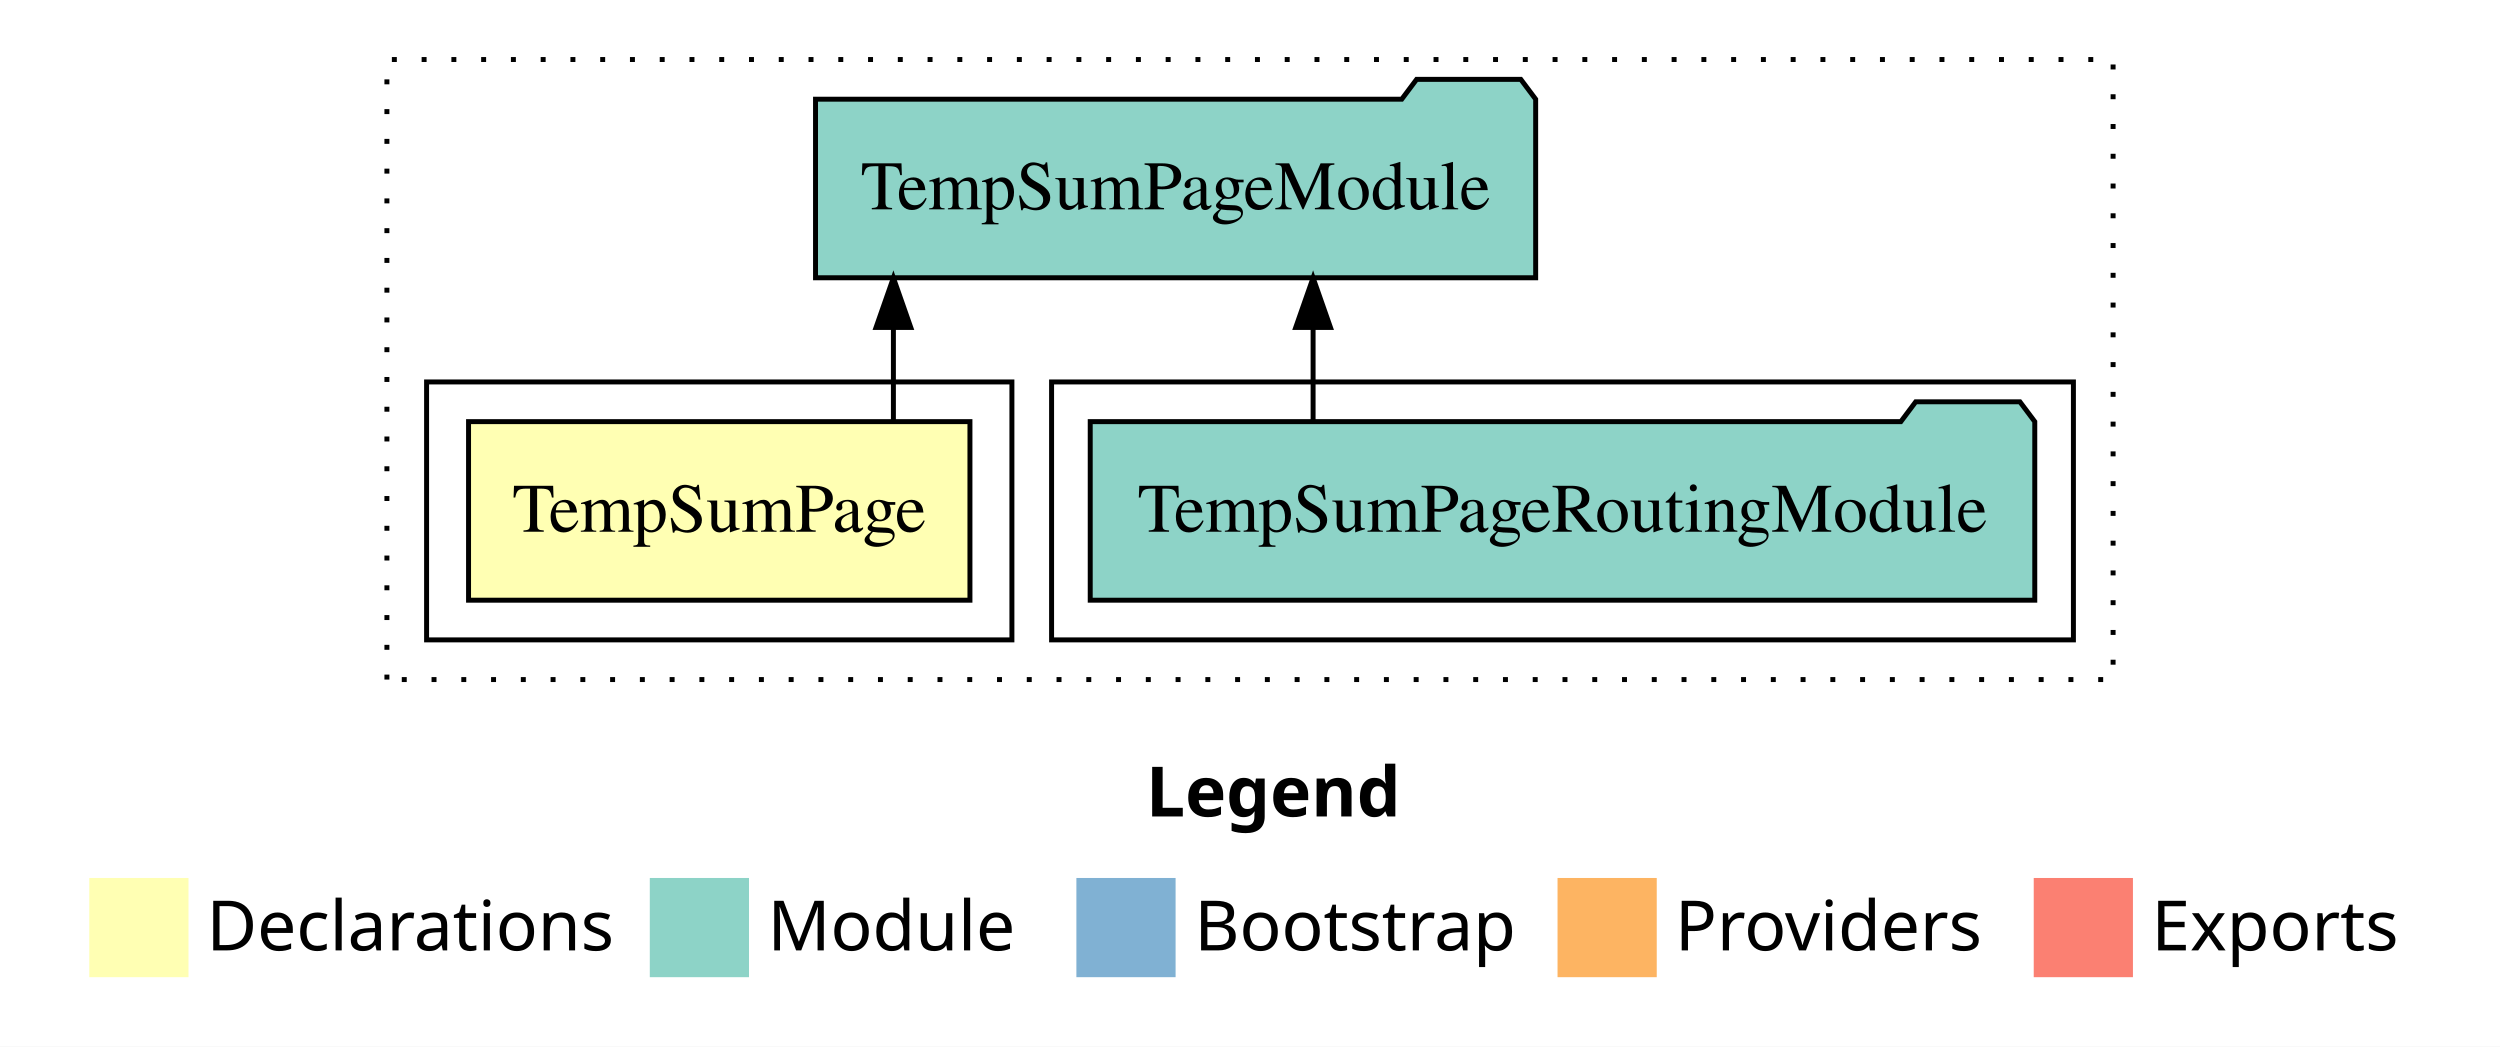
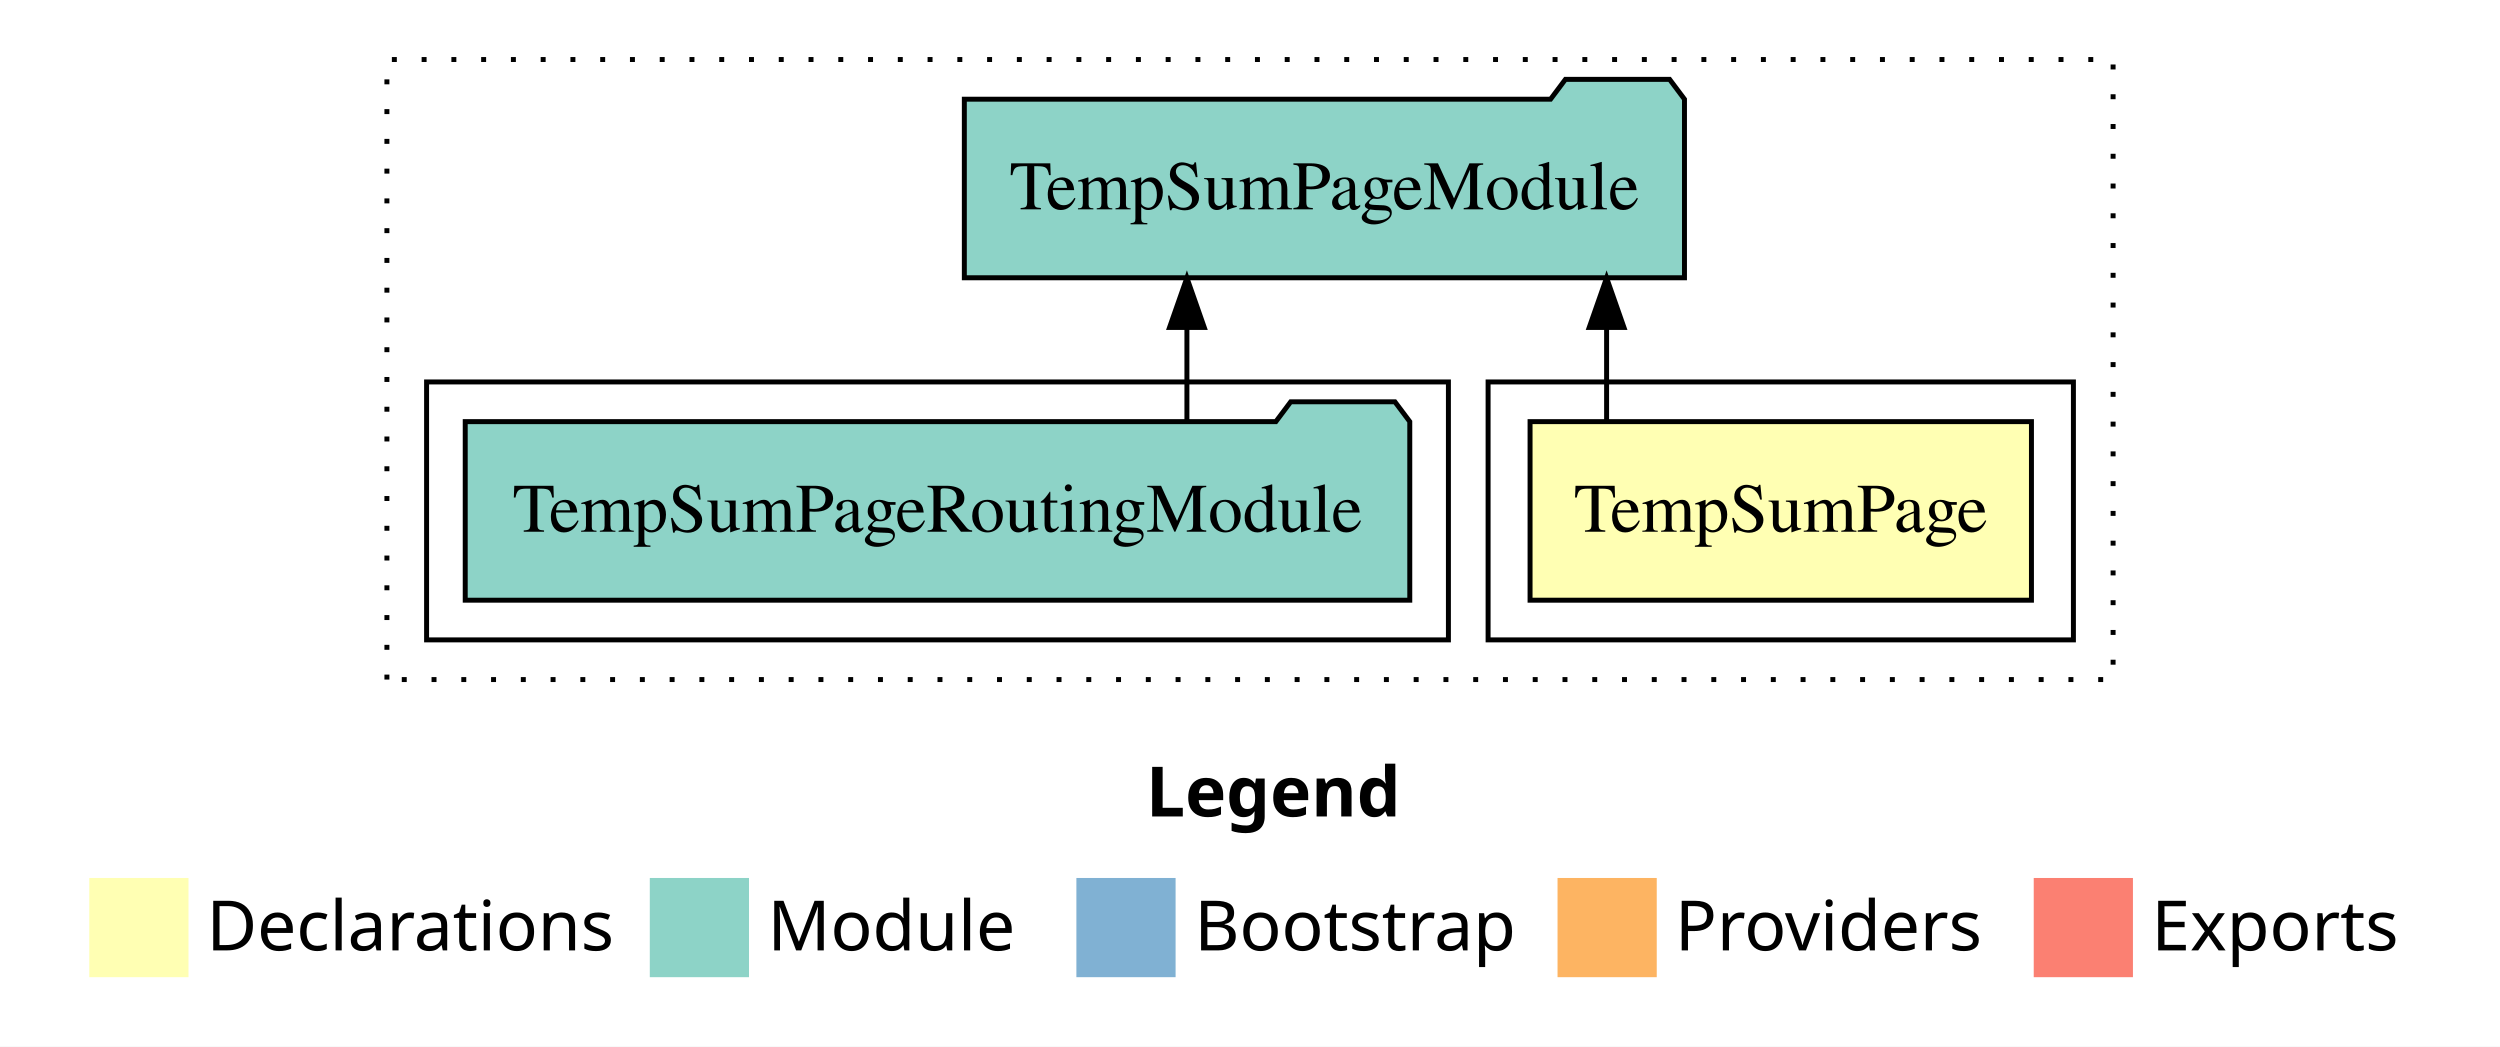
<svg xmlns="http://www.w3.org/2000/svg" width="504pt" height="211pt" viewBox="0.00 0.00 504.00 211.00">
  <g id="graph0" class="graph" transform="scale(1 1) rotate(0) translate(4 207)">
    <polygon fill="white" stroke="transparent" points="-4,4 -4,-207 500,-207 500,4 -4,4" />
    <text text-anchor="start" x="227.01" y="-42.4" font-family="sans-serif" font-weight="bold" font-size="14.00">Legend</text>
    <polygon fill="#ffffb3" stroke="transparent" points="14,-10 14,-30 34,-30 34,-10 14,-10" />
    <text text-anchor="start" x="37.63" y="-15.4" font-family="sans-serif" font-size="14.00">  Declarations</text>
    <polygon fill="#8dd3c7" stroke="transparent" points="127,-10 127,-30 147,-30 147,-10 127,-10" />
    <text text-anchor="start" x="150.73" y="-15.4" font-family="sans-serif" font-size="14.00">  Module</text>
    <polygon fill="#80b1d3" stroke="transparent" points="213,-10 213,-30 233,-30 233,-10 213,-10" />
    <text text-anchor="start" x="236.78" y="-15.4" font-family="sans-serif" font-size="14.00">  Bootstrap</text>
    <polygon fill="#fdb462" stroke="transparent" points="310,-10 310,-30 330,-30 330,-10 310,-10" />
    <text text-anchor="start" x="333.67" y="-15.4" font-family="sans-serif" font-size="14.00">  Providers</text>
    <polygon fill="#fb8072" stroke="transparent" points="406,-10 406,-30 426,-30 426,-10 406,-10" />
    <text text-anchor="start" x="429.73" y="-15.4" font-family="sans-serif" font-size="14.00">  Exports</text>
    <g id="clust1" class="cluster">
      <polygon fill="none" stroke="black" stroke-dasharray="1,5" points="74,-70 74,-195 422,-195 422,-70 74,-70" />
    </g>
+     <g id="clust2" class="cluster">
+       <polygon fill="none" stroke="black" points="296,-78 296,-130 414,-130 414,-78 296,-78" />
+     </g>
    <g id="clust4" class="cluster">
-       <polygon fill="none" stroke="black" points="208,-78 208,-130 414,-130 414,-78 208,-78" />
-     </g>
-     <g id="clust2" class="cluster">
-       <polygon fill="none" stroke="black" points="82,-78 82,-130 200,-130 200,-78 82,-78" />
+       <polygon fill="none" stroke="black" points="82,-78 82,-130 288,-130 288,-78 82,-78" />
    </g>
    <g id="node1" class="node">
-       <polygon fill="#ffffb3" stroke="black" points="191.54,-122 90.46,-122 90.46,-86 191.54,-86 191.54,-122" />
-       <text text-anchor="middle" x="141" y="-99.8" font-family="Times,serif" font-size="14.00">TempSumPage</text>
+       <polygon fill="#ffffb3" stroke="black" points="405.54,-122 304.46,-122 304.46,-86 405.54,-86 405.54,-122" />
+       <text text-anchor="middle" x="355" y="-99.8" font-family="Times,serif" font-size="14.00">TempSumPage</text>
    </g>
    <g id="node2" class="node">
-       <polygon fill="#8dd3c7" stroke="black" points="305.59,-187 302.59,-191 281.59,-191 278.59,-187 160.41,-187 160.41,-151 305.59,-151 305.59,-187" />
-       <text text-anchor="middle" x="233" y="-164.8" font-family="Times,serif" font-size="14.00">TempSumPageModule</text>
+       <polygon fill="#8dd3c7" stroke="black" points="335.59,-187 332.59,-191 311.59,-191 308.59,-187 190.41,-187 190.41,-151 335.59,-151 335.59,-187" />
+       <text text-anchor="middle" x="263" y="-164.8" font-family="Times,serif" font-size="14.00">TempSumPageModule</text>
    </g>
    <g id="edge1" class="edge">
-       <path fill="none" stroke="black" d="M176.11,-122.11C176.11,-122.11 176.11,-140.99 176.11,-140.99" />
-       <polygon fill="black" stroke="black" points="172.61,-140.99 176.11,-150.99 179.61,-140.99 172.61,-140.99" />
+       <path fill="none" stroke="black" d="M319.89,-122.11C319.89,-122.11 319.89,-140.99 319.89,-140.99" />
+       <polygon fill="black" stroke="black" points="316.39,-140.99 319.89,-150.99 323.39,-140.99 316.39,-140.99" />
    </g>
    <g id="node3" class="node">
-       <polygon fill="#8dd3c7" stroke="black" points="406.21,-122 403.21,-126 382.21,-126 379.21,-122 215.79,-122 215.79,-86 406.21,-86 406.21,-122" />
-       <text text-anchor="middle" x="311" y="-99.8" font-family="Times,serif" font-size="14.00">TempSumPageRoutingModule</text>
+       <polygon fill="#8dd3c7" stroke="black" points="280.21,-122 277.21,-126 256.21,-126 253.21,-122 89.79,-122 89.79,-86 280.21,-86 280.21,-122" />
+       <text text-anchor="middle" x="185" y="-99.8" font-family="Times,serif" font-size="14.00">TempSumPageRoutingModule</text>
    </g>
    <g id="edge2" class="edge">
-       <path fill="none" stroke="black" d="M260.72,-122.11C260.72,-122.11 260.72,-140.99 260.72,-140.99" />
-       <polygon fill="black" stroke="black" points="257.22,-140.99 260.72,-150.99 264.22,-140.99 257.22,-140.99" />
+       <path fill="none" stroke="black" d="M235.28,-122.11C235.28,-122.11 235.28,-140.99 235.28,-140.99" />
+       <polygon fill="black" stroke="black" points="231.78,-140.99 235.28,-150.99 238.78,-140.99 231.78,-140.99" />
    </g>
  </g>
</svg>
